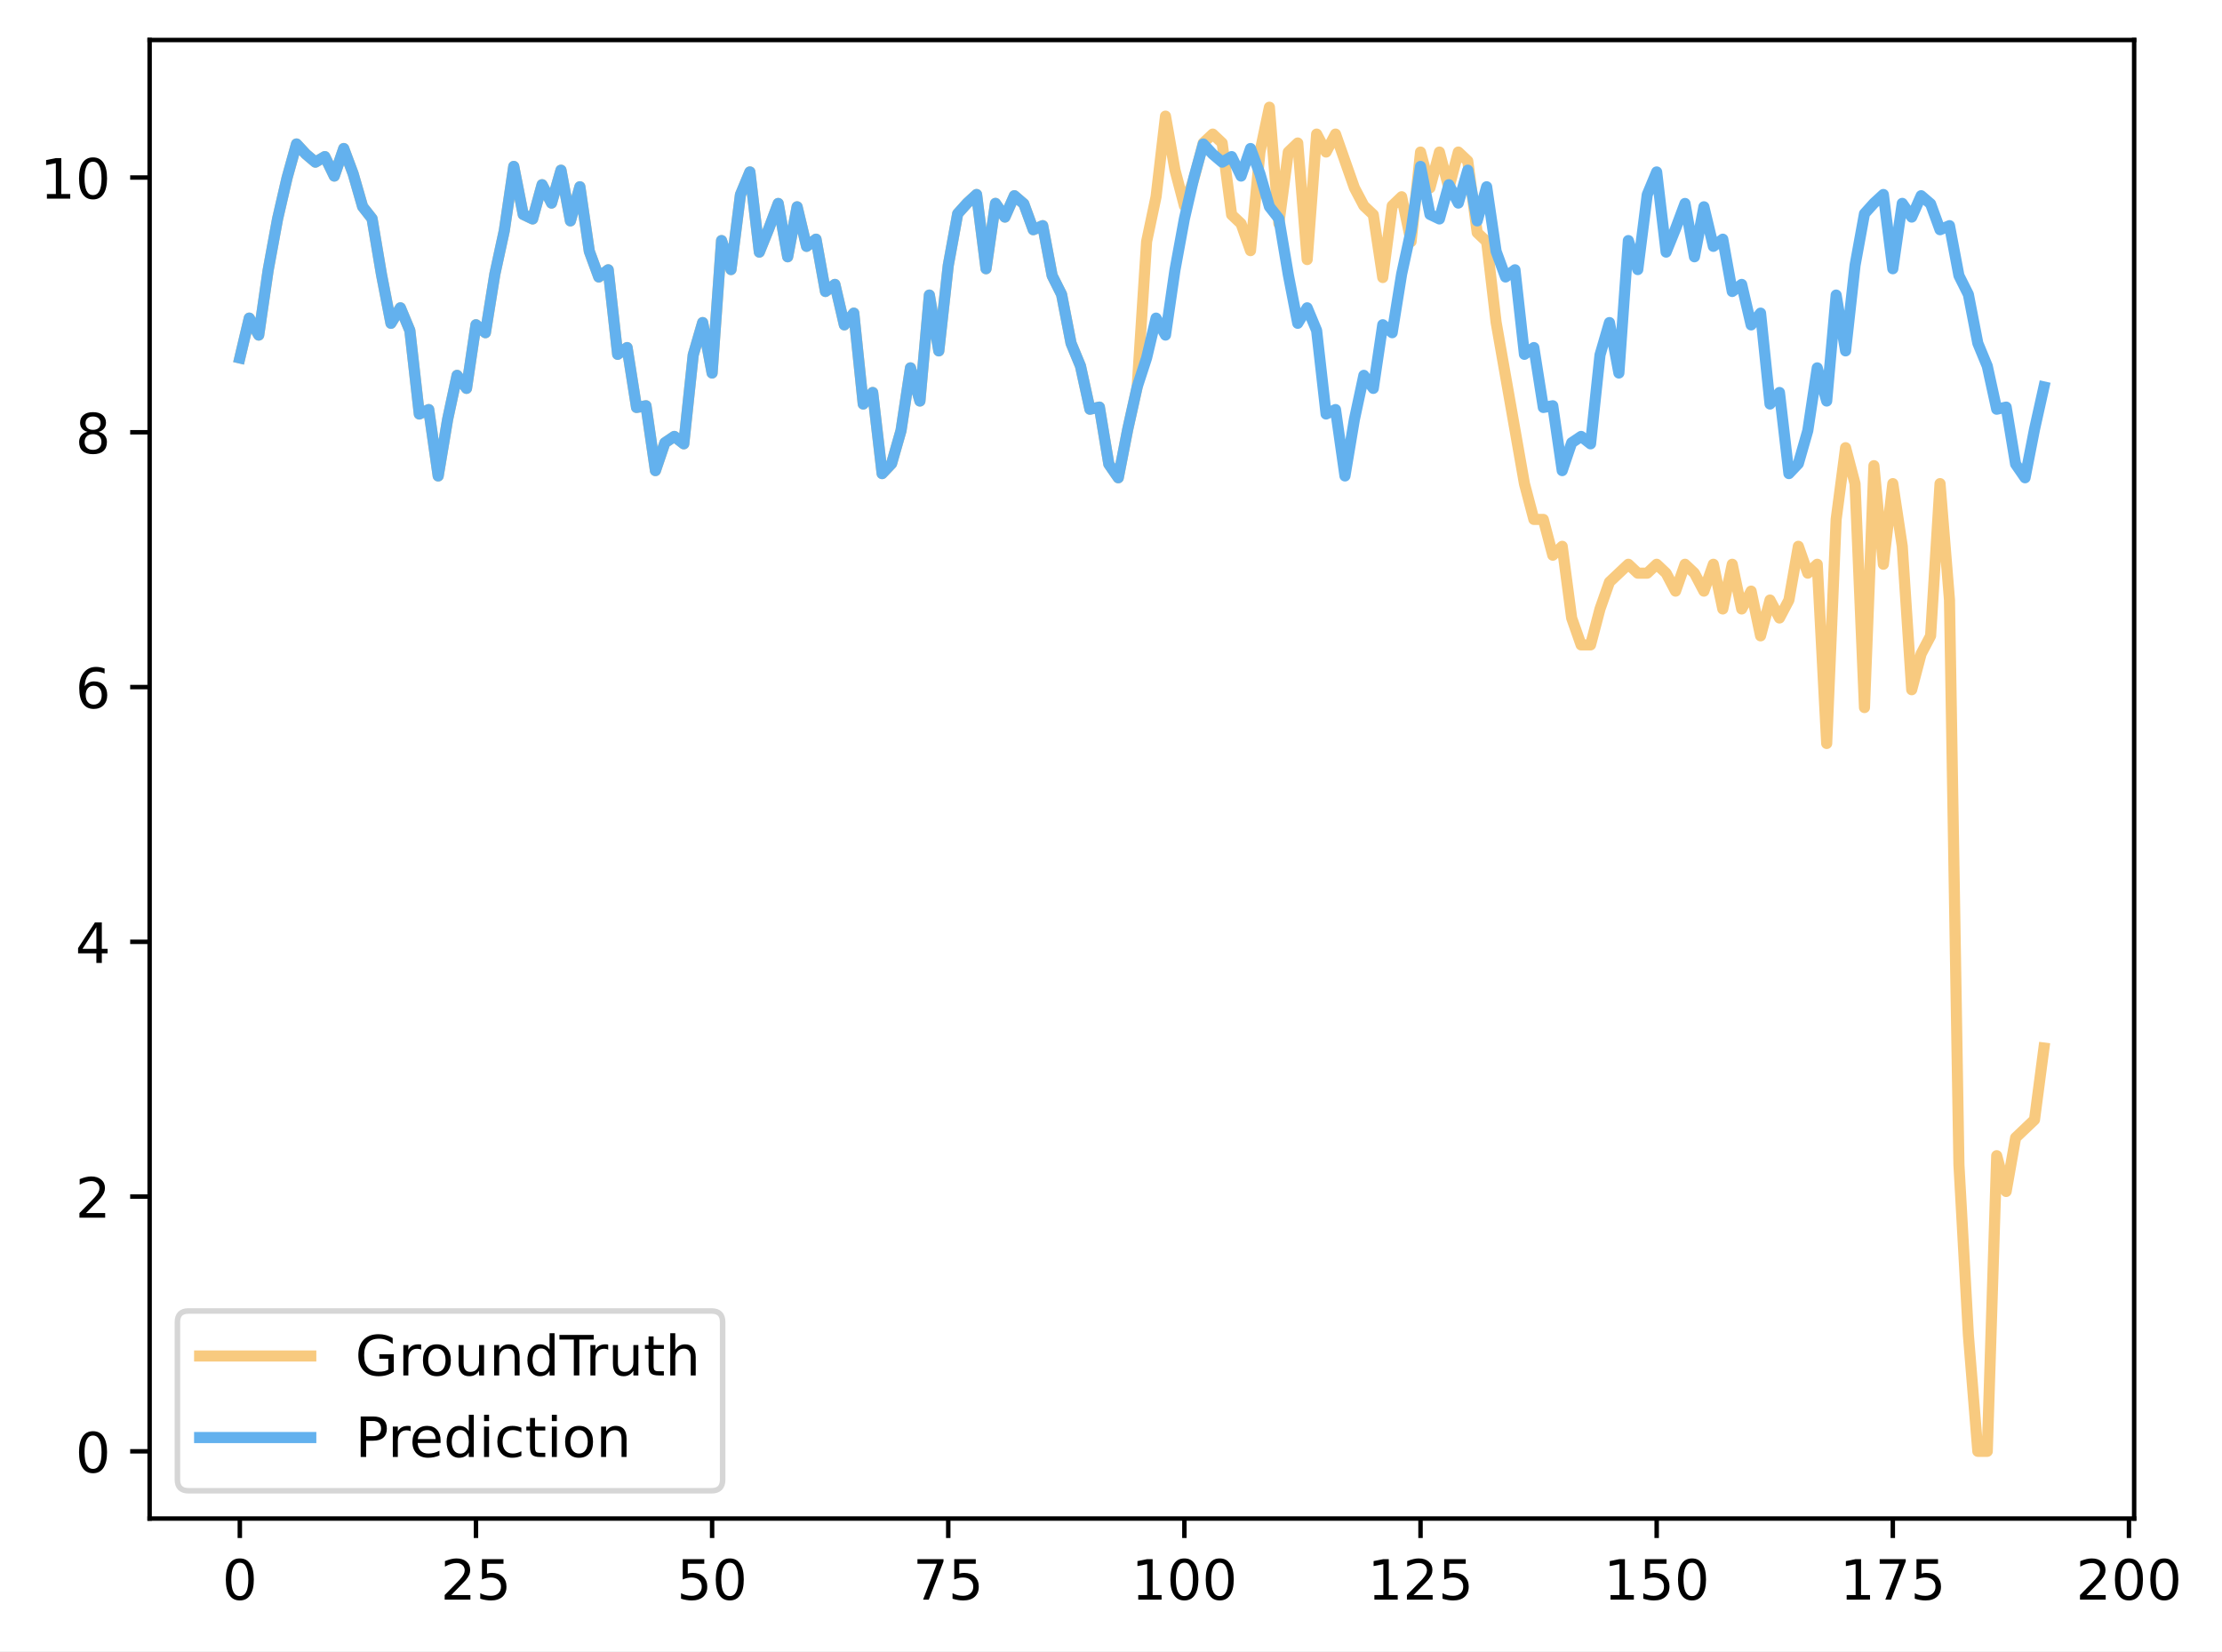
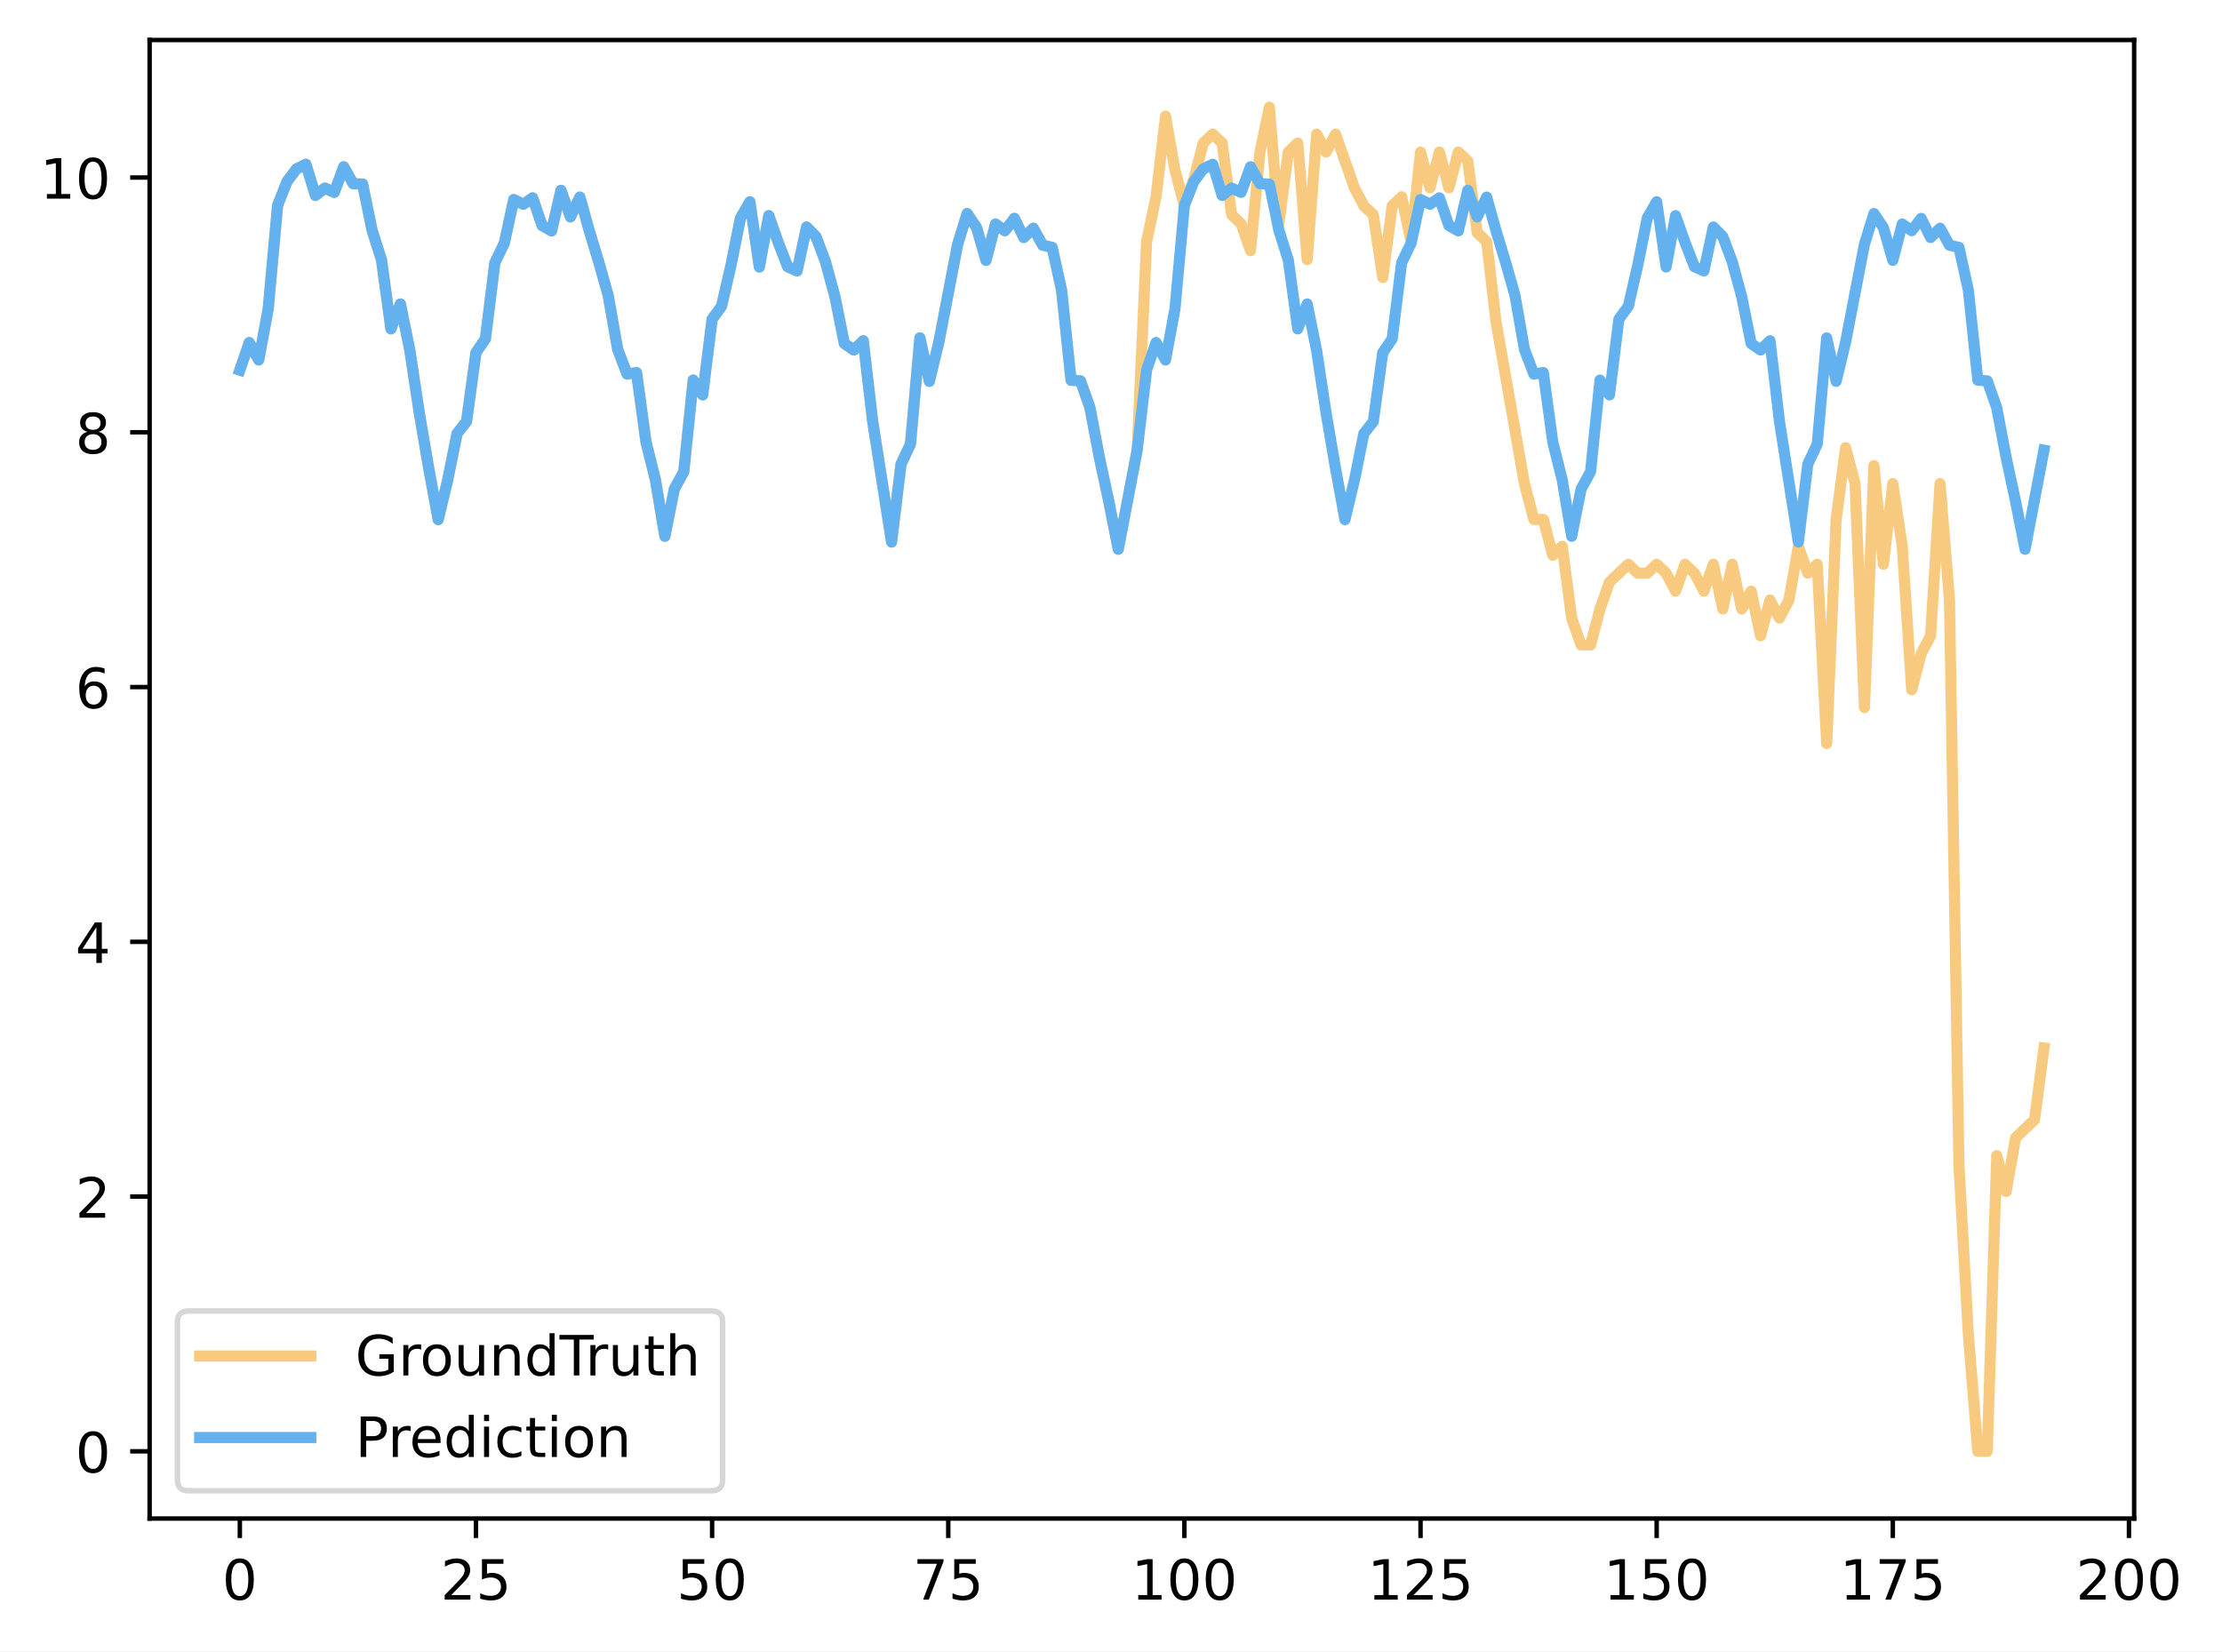
<svg xmlns="http://www.w3.org/2000/svg" xmlns:xlink="http://www.w3.org/1999/xlink" width="399.854pt" height="297.19pt" viewBox="0 0 399.854 297.19" version="1.1">
  <defs>
    <style type="text/css">*{stroke-linejoin: round; stroke-linecap: butt}</style>
  </defs>
  <g id="figure_1">
    <g id="patch_1">
      <path d="M 0 297.19  L 399.854 297.19  L 399.854 0  L 0 0  z " style="fill: #ffffff" />
    </g>
    <g id="axes_1">
      <g id="patch_2">
        <path d="M 26.925 273.312  L 384.045 273.312  L 384.045 7.2  L 26.925 7.2  z " style="fill: #ffffff" />
      </g>
      <g id="matplotlib.axis_1">
        <g id="xtick_1">
          <g id="line2d_1">
            <defs>
-               <path id="mf022b1aa9c" d="M 0 0  L 0 3.5  " style="stroke: #000000; stroke-width: 0.8" />
+               <path id="m9d95b73b1c" d="M 0 0  L 0 3.5  " style="stroke: #000000; stroke-width: 0.8" />
            </defs>
            <g>
-               <use xlink:href="#mf022b1aa9c" x="43.158" y="273.312" style="stroke: #000000; stroke-width: 0.8" />
+               <use xlink:href="#m9d95b73b1c" x="43.158" y="273.312" style="stroke: #000000; stroke-width: 0.8" />
            </g>
          </g>
          <g id="text_1">
            <g transform="translate(39.97648 287.9104) scale(0.1 -0.1)">
              <defs>
                <path id="DejaVuSans-30" d="M 2034 4250  Q 1547 4250 1301 3770  Q 1056 3291 1056 2328  Q 1056 1369 1301 889  Q 1547 409 2034 409  Q 2525 409 2770 889  Q 3016 1369 3016 2328  Q 3016 3291 2770 3770  Q 2525 4250 2034 4250  z M 2034 4750  Q 2819 4750 3233 4129  Q 3647 3509 3647 2328  Q 3647 1150 3233 529  Q 2819 -91 2034 -91  Q 1250 -91 836 529  Q 422 1150 422 2328  Q 422 3509 836 4129  Q 1250 4750 2034 4750  z " transform="scale(0.015625)" />
              </defs>
              <use xlink:href="#DejaVuSans-30" />
            </g>
          </g>
        </g>
        <g id="xtick_2">
          <g id="line2d_2">
            <g>
-               <use xlink:href="#mf022b1aa9c" x="85.652" y="273.312" style="stroke: #000000; stroke-width: 0.8" />
+               <use xlink:href="#m9d95b73b1c" x="85.652" y="273.312" style="stroke: #000000; stroke-width: 0.8" />
            </g>
          </g>
          <g id="text_2">
            <g transform="translate(79.28928 287.9104) scale(0.1 -0.1)">
              <defs>
                <path id="DejaVuSans-32" d="M 1228 531  L 3431 531  L 3431 0  L 469 0  L 469 531  Q 828 903 1448 1529  Q 2069 2156 2228 2338  Q 2531 2678 2651 2914  Q 2772 3150 2772 3378  Q 2772 3750 2511 3984  Q 2250 4219 1831 4219  Q 1534 4219 1204 4116  Q 875 4013 500 3803  L 500 4441  Q 881 4594 1212 4672  Q 1544 4750 1819 4750  Q 2544 4750 2975 4387  Q 3406 4025 3406 3419  Q 3406 3131 3298 2873  Q 3191 2616 2906 2266  Q 2828 2175 2409 1742  Q 1991 1309 1228 531  z " transform="scale(0.015625)" />
                <path id="DejaVuSans-35" d="M 691 4666  L 3169 4666  L 3169 4134  L 1269 4134  L 1269 2991  Q 1406 3038 1543 3061  Q 1681 3084 1819 3084  Q 2600 3084 3056 2656  Q 3513 2228 3513 1497  Q 3513 744 3044 326  Q 2575 -91 1722 -91  Q 1428 -91 1123 -41  Q 819 9 494 109  L 494 744  Q 775 591 1075 516  Q 1375 441 1709 441  Q 2250 441 2565 725  Q 2881 1009 2881 1497  Q 2881 1984 2565 2268  Q 2250 2553 1709 2553  Q 1456 2553 1204 2497  Q 953 2441 691 2322  L 691 4666  z " transform="scale(0.015625)" />
              </defs>
              <use xlink:href="#DejaVuSans-32" />
              <use xlink:href="#DejaVuSans-35" x="63.623" />
            </g>
          </g>
        </g>
        <g id="xtick_3">
          <g id="line2d_3">
            <g>
-               <use xlink:href="#mf022b1aa9c" x="128.146" y="273.312" style="stroke: #000000; stroke-width: 0.8" />
+               <use xlink:href="#m9d95b73b1c" x="128.146" y="273.312" style="stroke: #000000; stroke-width: 0.8" />
            </g>
          </g>
          <g id="text_3">
            <g transform="translate(121.7833 287.9104) scale(0.1 -0.1)">
              <use xlink:href="#DejaVuSans-35" />
              <use xlink:href="#DejaVuSans-30" x="63.623" />
            </g>
          </g>
        </g>
        <g id="xtick_4">
          <g id="line2d_4">
            <g>
-               <use xlink:href="#mf022b1aa9c" x="170.64" y="273.312" style="stroke: #000000; stroke-width: 0.8" />
+               <use xlink:href="#m9d95b73b1c" x="170.64" y="273.312" style="stroke: #000000; stroke-width: 0.8" />
            </g>
          </g>
          <g id="text_4">
            <g transform="translate(164.2774 287.9104) scale(0.1 -0.1)">
              <defs>
                <path id="DejaVuSans-37" d="M 525 4666  L 3525 4666  L 3525 4397  L 1831 0  L 1172 0  L 2766 4134  L 525 4134  L 525 4666  z " transform="scale(0.015625)" />
              </defs>
              <use xlink:href="#DejaVuSans-37" />
              <use xlink:href="#DejaVuSans-35" x="63.623" />
            </g>
          </g>
        </g>
        <g id="xtick_5">
          <g id="line2d_5">
            <g>
-               <use xlink:href="#mf022b1aa9c" x="213.134" y="273.312" style="stroke: #000000; stroke-width: 0.8" />
+               <use xlink:href="#m9d95b73b1c" x="213.134" y="273.312" style="stroke: #000000; stroke-width: 0.8" />
            </g>
          </g>
          <g id="text_5">
            <g transform="translate(203.5902 287.9104) scale(0.1 -0.1)">
              <defs>
                <path id="DejaVuSans-31" d="M 794 531  L 1825 531  L 1825 4091  L 703 3866  L 703 4441  L 1819 4666  L 2450 4666  L 2450 531  L 3481 531  L 3481 0  L 794 0  L 794 531  z " transform="scale(0.015625)" />
              </defs>
              <use xlink:href="#DejaVuSans-31" />
              <use xlink:href="#DejaVuSans-30" x="63.623" />
              <use xlink:href="#DejaVuSans-30" x="127.246" />
            </g>
          </g>
        </g>
        <g id="xtick_6">
          <g id="line2d_6">
            <g>
-               <use xlink:href="#mf022b1aa9c" x="255.628" y="273.312" style="stroke: #000000; stroke-width: 0.8" />
+               <use xlink:href="#m9d95b73b1c" x="255.628" y="273.312" style="stroke: #000000; stroke-width: 0.8" />
            </g>
          </g>
          <g id="text_6">
            <g transform="translate(246.0842 287.9104) scale(0.1 -0.1)">
              <use xlink:href="#DejaVuSans-31" />
              <use xlink:href="#DejaVuSans-32" x="63.623" />
              <use xlink:href="#DejaVuSans-35" x="127.246" />
            </g>
          </g>
        </g>
        <g id="xtick_7">
          <g id="line2d_7">
            <g>
-               <use xlink:href="#mf022b1aa9c" x="298.122" y="273.312" style="stroke: #000000; stroke-width: 0.8" />
+               <use xlink:href="#m9d95b73b1c" x="298.122" y="273.312" style="stroke: #000000; stroke-width: 0.8" />
            </g>
          </g>
          <g id="text_7">
            <g transform="translate(288.5783 287.9104) scale(0.1 -0.1)">
              <use xlink:href="#DejaVuSans-31" />
              <use xlink:href="#DejaVuSans-35" x="63.623" />
              <use xlink:href="#DejaVuSans-30" x="127.246" />
            </g>
          </g>
        </g>
        <g id="xtick_8">
          <g id="line2d_8">
            <g>
-               <use xlink:href="#mf022b1aa9c" x="340.616" y="273.312" style="stroke: #000000; stroke-width: 0.8" />
+               <use xlink:href="#m9d95b73b1c" x="340.616" y="273.312" style="stroke: #000000; stroke-width: 0.8" />
            </g>
          </g>
          <g id="text_8">
            <g transform="translate(331.0723 287.9104) scale(0.1 -0.1)">
              <use xlink:href="#DejaVuSans-31" />
              <use xlink:href="#DejaVuSans-37" x="63.623" />
              <use xlink:href="#DejaVuSans-35" x="127.246" />
            </g>
          </g>
        </g>
        <g id="xtick_9">
          <g id="line2d_9">
            <g>
-               <use xlink:href="#mf022b1aa9c" x="383.11" y="273.312" style="stroke: #000000; stroke-width: 0.8" />
+               <use xlink:href="#m9d95b73b1c" x="383.11" y="273.312" style="stroke: #000000; stroke-width: 0.8" />
            </g>
          </g>
          <g id="text_9">
            <g transform="translate(373.5664 287.9104) scale(0.1 -0.1)">
              <use xlink:href="#DejaVuSans-32" />
              <use xlink:href="#DejaVuSans-30" x="63.623" />
              <use xlink:href="#DejaVuSans-30" x="127.246" />
            </g>
          </g>
        </g>
      </g>
      <g id="matplotlib.axis_2">
        <g id="ytick_1">
          <g id="line2d_10">
            <defs>
-               <path id="m054156547f" d="M 0 0  L -3.5 0  " style="stroke: #000000; stroke-width: 0.8" />
+               <path id="m4a1748cb23" d="M 0 0  L -3.5 0  " style="stroke: #000000; stroke-width: 0.8" />
            </defs>
            <g>
-               <use xlink:href="#m054156547f" x="26.925" y="261.216" style="stroke: #000000; stroke-width: 0.8" />
+               <use xlink:href="#m4a1748cb23" x="26.925" y="261.216" style="stroke: #000000; stroke-width: 0.8" />
            </g>
          </g>
          <g id="text_10">
            <g transform="translate(13.5625 265.0152) scale(0.1 -0.1)">
              <use xlink:href="#DejaVuSans-30" />
            </g>
          </g>
        </g>
        <g id="ytick_2">
          <g id="line2d_11">
            <g>
-               <use xlink:href="#m054156547f" x="26.925" y="215.363" style="stroke: #000000; stroke-width: 0.8" />
+               <use xlink:href="#m4a1748cb23" x="26.925" y="215.363" style="stroke: #000000; stroke-width: 0.8" />
            </g>
          </g>
          <g id="text_11">
            <g transform="translate(13.5625 219.1623) scale(0.1 -0.1)">
              <use xlink:href="#DejaVuSans-32" />
            </g>
          </g>
        </g>
        <g id="ytick_3">
          <g id="line2d_12">
            <g>
-               <use xlink:href="#m054156547f" x="26.925" y="169.51" style="stroke: #000000; stroke-width: 0.8" />
+               <use xlink:href="#m4a1748cb23" x="26.925" y="169.51" style="stroke: #000000; stroke-width: 0.8" />
            </g>
          </g>
          <g id="text_12">
            <g transform="translate(13.5625 173.3094) scale(0.1 -0.1)">
              <defs>
                <path id="DejaVuSans-34" d="M 2419 4116  L 825 1625  L 2419 1625  L 2419 4116  z M 2253 4666  L 3047 4666  L 3047 1625  L 3713 1625  L 3713 1100  L 3047 1100  L 3047 0  L 2419 0  L 2419 1100  L 313 1100  L 313 1709  L 2253 4666  z " transform="scale(0.015625)" />
              </defs>
              <use xlink:href="#DejaVuSans-34" />
            </g>
          </g>
        </g>
        <g id="ytick_4">
          <g id="line2d_13">
            <g>
-               <use xlink:href="#m054156547f" x="26.925" y="123.657" style="stroke: #000000; stroke-width: 0.8" />
+               <use xlink:href="#m4a1748cb23" x="26.925" y="123.657" style="stroke: #000000; stroke-width: 0.8" />
            </g>
          </g>
          <g id="text_13">
            <g transform="translate(13.5625 127.4565) scale(0.1 -0.1)">
              <defs>
                <path id="DejaVuSans-36" d="M 2113 2584  Q 1688 2584 1439 2293  Q 1191 2003 1191 1497  Q 1191 994 1439 701  Q 1688 409 2113 409  Q 2538 409 2786 701  Q 3034 994 3034 1497  Q 3034 2003 2786 2293  Q 2538 2584 2113 2584  z M 3366 4563  L 3366 3988  Q 3128 4100 2886 4159  Q 2644 4219 2406 4219  Q 1781 4219 1451 3797  Q 1122 3375 1075 2522  Q 1259 2794 1537 2939  Q 1816 3084 2150 3084  Q 2853 3084 3261 2657  Q 3669 2231 3669 1497  Q 3669 778 3244 343  Q 2819 -91 2113 -91  Q 1303 -91 875 529  Q 447 1150 447 2328  Q 447 3434 972 4092  Q 1497 4750 2381 4750  Q 2619 4750 2861 4703  Q 3103 4656 3366 4563  z " transform="scale(0.015625)" />
              </defs>
              <use xlink:href="#DejaVuSans-36" />
            </g>
          </g>
        </g>
        <g id="ytick_5">
          <g id="line2d_14">
            <g>
-               <use xlink:href="#m054156547f" x="26.925" y="77.804" style="stroke: #000000; stroke-width: 0.8" />
+               <use xlink:href="#m4a1748cb23" x="26.925" y="77.804" style="stroke: #000000; stroke-width: 0.8" />
            </g>
          </g>
          <g id="text_14">
            <g transform="translate(13.5625 81.60354) scale(0.1 -0.1)">
              <defs>
                <path id="DejaVuSans-38" d="M 2034 2216  Q 1584 2216 1326 1975  Q 1069 1734 1069 1313  Q 1069 891 1326 650  Q 1584 409 2034 409  Q 2484 409 2743 651  Q 3003 894 3003 1313  Q 3003 1734 2745 1975  Q 2488 2216 2034 2216  z M 1403 2484  Q 997 2584 770 2862  Q 544 3141 544 3541  Q 544 4100 942 4425  Q 1341 4750 2034 4750  Q 2731 4750 3128 4425  Q 3525 4100 3525 3541  Q 3525 3141 3298 2862  Q 3072 2584 2669 2484  Q 3125 2378 3379 2068  Q 3634 1759 3634 1313  Q 3634 634 3220 271  Q 2806 -91 2034 -91  Q 1263 -91 848 271  Q 434 634 434 1313  Q 434 1759 690 2068  Q 947 2378 1403 2484  z M 1172 3481  Q 1172 3119 1398 2916  Q 1625 2713 2034 2713  Q 2441 2713 2670 2916  Q 2900 3119 2900 3481  Q 2900 3844 2670 4047  Q 2441 4250 2034 4250  Q 1625 4250 1398 4047  Q 1172 3844 1172 3481  z " transform="scale(0.015625)" />
              </defs>
              <use xlink:href="#DejaVuSans-38" />
            </g>
          </g>
        </g>
        <g id="ytick_6">
          <g id="line2d_15">
            <g>
-               <use xlink:href="#m054156547f" x="26.925" y="31.951" style="stroke: #000000; stroke-width: 0.8" />
+               <use xlink:href="#m4a1748cb23" x="26.925" y="31.951" style="stroke: #000000; stroke-width: 0.8" />
            </g>
          </g>
          <g id="text_15">
            <g transform="translate(7.2 35.75063) scale(0.1 -0.1)">
              <use xlink:href="#DejaVuSans-31" />
              <use xlink:href="#DejaVuSans-30" x="63.623" />
            </g>
          </g>
        </g>
      </g>
      <g id="line2d_16">
-         <path d="M 43.158 64.422  L 44.857 57.255  L 46.557 60.309  L 48.257 48.61  L 49.957 39.374  L 51.657 32.015  L 53.356 25.913  L 55.056 27.744  L 56.756 29.185  L 58.456 28.185  L 60.155 31.691  L 61.855 26.731  L 63.555 31.289  L 65.255 37.192  L 66.954 39.357  L 68.654 49.432  L 70.354 58.19  L 72.054 55.4  L 73.753 59.488  L 75.453 74.514  L 77.153 73.714  L 78.853 85.663  L 80.552 75.476  L 82.252 67.556  L 83.952 69.903  L 85.652 58.445  L 87.352 59.884  L 89.051 49.324  L 90.751 41.506  L 92.451 29.95  L 94.151 38.592  L 95.85 39.408  L 97.55 33.242  L 99.25 36.554  L 100.95 30.633  L 102.649 39.757  L 104.349 33.614  L 106.049 45.226  L 107.749 49.852  L 109.448 48.556  L 111.148 63.774  L 112.848 62.556  L 114.548 73.339  L 116.247 73.029  L 117.947 84.704  L 119.647 79.691  L 121.347 78.547  L 123.047 79.882  L 124.746 63.893  L 126.446 58.056  L 128.146 67.137  L 129.846 43.299  L 131.545 48.518  L 133.245 35.05  L 134.945 30.947  L 136.645 45.378  L 138.344 41.169  L 140.044 36.618  L 141.744 46.216  L 143.444 37.22  L 145.143 44.34  L 146.843 43.048  L 148.543 52.462  L 150.243 51.189  L 151.942 58.477  L 153.642 56.357  L 155.342 72.717  L 157.042 70.64  L 158.742 85.241  L 160.441 83.443  L 162.141 77.498  L 163.841 66.209  L 165.541 72.179  L 167.24 53.107  L 168.94 63.154  L 170.64 47.773  L 172.34 38.465  L 174.039 36.573  L 175.739 35.006  L 177.439 48.367  L 179.139 36.604  L 180.838 39.072  L 182.538 35.226  L 184.238 36.689  L 185.938 41.346  L 187.637 40.614  L 189.337 49.602  L 191.037 52.999  L 192.737 61.771  L 194.437 65.891  L 196.136 73.654  L 197.836 73.27  L 199.536 83.529  L 201.236 85.991  L 202.935 77.28  L 204.635 69.646  L 206.335 43.483  L 208.035 35.413  L 209.734 20.901  L 211.434 30.576  L 213.134 37.041  L 214.834 32.204  L 216.533 25.738  L 218.233 24.133  L 219.933 25.738  L 221.633 38.646  L 223.333 40.251  L 225.032 45.111  L 226.732 27.366  L 228.432 19.296  L 230.132 40.251  L 231.831 27.366  L 233.531 25.738  L 235.231 46.716  L 236.931 24.133  L 238.63 27.366  L 240.33 24.133  L 243.73 33.808  L 245.429 37.041  L 247.129 38.646  L 248.829 49.949  L 250.529 37.041  L 252.228 35.413  L 253.928 43.483  L 255.628 27.366  L 257.328 33.808  L 259.028 27.366  L 260.727 33.808  L 262.427 27.366  L 264.127 28.971  L 265.827 41.879  L 267.526 43.483  L 269.226 57.996  L 274.325 87.044  L 276.025 93.486  L 277.725 93.486  L 279.425 99.928  L 281.124 98.324  L 282.824 111.231  L 284.524 116.069  L 286.224 116.069  L 287.923 109.603  L 289.623 104.766  L 293.023 101.556  L 294.723 103.161  L 296.422 103.161  L 298.122 101.556  L 299.822 103.161  L 301.522 106.394  L 303.221 101.556  L 304.921 103.161  L 306.621 106.394  L 308.321 101.556  L 310.02 109.603  L 311.72 101.556  L 313.42 109.603  L 315.12 106.394  L 316.819 114.441  L 318.519 107.998  L 320.219 111.231  L 321.919 107.998  L 323.618 98.324  L 325.318 103.161  L 327.018 101.556  L 328.718 133.814  L 330.418 93.486  L 332.117 80.578  L 333.817 87.044  L 335.517 127.348  L 337.217 83.811  L 338.916 101.556  L 340.616 87.044  L 342.316 98.324  L 344.016 124.139  L 345.715 117.673  L 347.415 114.441  L 349.115 87.044  L 350.815 107.998  L 352.514 209.609  L 354.214 240.238  L 355.914 261.216  L 357.614 261.216  L 359.313 208.004  L 361.013 214.446  L 362.713 204.771  L 366.113 201.538  L 367.812 188.631  L 367.812 188.631  " clip-path="url(#pd2d4a1a373)" style="fill: none; stroke: #f8ca7f; stroke-width: 2; stroke-linecap: square" />
+         <path d="M 43.158 66.602  L 44.857 61.648  L 46.557 64.793  L 48.257 55.635  L 49.957 36.936  L 51.657 32.662  L 53.356 30.402  L 55.056 29.562  L 56.756 35.17  L 58.456 33.853  L 60.155 34.626  L 61.855 30.019  L 63.555 33.063  L 65.255 33.132  L 66.954 41.43  L 68.654 46.799  L 70.354 59.194  L 72.054 54.706  L 73.753 63.09  L 75.453 74.311  L 77.153 84.291  L 78.853 93.525  L 80.552 86.44  L 82.252 78.022  L 83.952 75.868  L 85.652 63.453  L 87.352 60.992  L 89.051 47.286  L 90.751 43.772  L 92.451 35.92  L 94.151 36.766  L 95.85 35.609  L 97.55 40.588  L 99.25 41.563  L 100.95 34.257  L 102.649 39.043  L 104.349 35.47  L 106.049 41.564  L 107.749 47.174  L 109.448 53.177  L 111.148 62.87  L 112.848 67.33  L 114.548 67.059  L 116.247 79.548  L 117.947 86.372  L 119.647 96.517  L 121.347 88.005  L 123.047 84.9  L 124.746 68.408  L 126.446 71.075  L 128.146 57.447  L 129.846 55.11  L 131.545 47.72  L 133.245 39.261  L 134.945 36.314  L 136.645 48.053  L 138.344 38.809  L 140.044 43.63  L 141.744 48.01  L 143.444 48.76  L 145.143 40.855  L 146.843 42.584  L 148.543 47.111  L 150.243 53.363  L 151.942 61.826  L 153.642 62.999  L 155.342 61.326  L 157.042 75.861  L 160.441 97.555  L 162.141 83.533  L 163.841 79.923  L 165.541 60.816  L 167.24 68.634  L 168.94 61.603  L 172.34 43.94  L 174.039 38.44  L 175.739 40.965  L 177.439 46.861  L 179.139 40.317  L 180.838 41.529  L 182.538 39.299  L 184.238 42.75  L 185.938 41.07  L 187.637 44.132  L 189.337 44.521  L 191.037 52.239  L 192.737 68.429  L 194.437 68.553  L 196.136 73.366  L 197.836 82.346  L 199.536 90.27  L 201.236 98.862  L 204.635 81.018  L 206.335 43.483  L 208.035 35.413  L 209.734 20.901  L 211.434 30.576  L 213.134 37.041  L 214.834 32.204  L 216.533 25.738  L 218.233 24.133  L 219.933 25.738  L 221.633 38.646  L 223.333 40.251  L 225.032 45.111  L 226.732 27.366  L 228.432 19.296  L 230.132 40.251  L 231.831 27.366  L 233.531 25.738  L 235.231 46.716  L 236.931 24.133  L 238.63 27.366  L 240.33 24.133  L 243.73 33.808  L 245.429 37.041  L 247.129 38.646  L 248.829 49.949  L 250.529 37.041  L 252.228 35.413  L 253.928 43.483  L 255.628 27.366  L 257.328 33.808  L 259.028 27.366  L 260.727 33.808  L 262.427 27.366  L 264.127 28.971  L 265.827 41.879  L 267.526 43.483  L 269.226 57.996  L 274.325 87.044  L 276.025 93.486  L 277.725 93.486  L 279.425 99.928  L 281.124 98.324  L 282.824 111.231  L 284.524 116.069  L 286.224 116.069  L 287.923 109.603  L 289.623 104.766  L 293.023 101.556  L 294.723 103.161  L 296.422 103.161  L 298.122 101.556  L 299.822 103.161  L 301.522 106.394  L 303.221 101.556  L 304.921 103.161  L 306.621 106.394  L 308.321 101.556  L 310.02 109.603  L 311.72 101.556  L 313.42 109.603  L 315.12 106.394  L 316.819 114.441  L 318.519 107.998  L 320.219 111.231  L 321.919 107.998  L 323.618 98.324  L 325.318 103.161  L 327.018 101.556  L 328.718 133.814  L 330.418 93.486  L 332.117 80.578  L 333.817 87.044  L 335.517 127.348  L 337.217 83.811  L 338.916 101.556  L 340.616 87.044  L 342.316 98.324  L 344.016 124.139  L 345.715 117.673  L 347.415 114.441  L 349.115 87.044  L 350.815 107.998  L 352.514 209.609  L 354.214 240.238  L 355.914 261.216  L 357.614 261.216  L 359.313 208.004  L 361.013 214.446  L 362.713 204.771  L 366.113 201.538  L 367.812 188.631  L 367.812 188.631  " clip-path="url(#p8288346978)" style="fill: none; stroke: #f8ca7f; stroke-width: 2; stroke-linecap: square" />
      </g>
      <g id="line2d_17">
-         <path d="M 43.158 64.422  L 44.857 57.255  L 46.557 60.309  L 48.257 48.61  L 49.957 39.374  L 51.657 32.015  L 53.356 25.913  L 55.056 27.744  L 56.756 29.185  L 58.456 28.185  L 60.155 31.691  L 61.855 26.731  L 63.555 31.289  L 65.255 37.192  L 66.954 39.357  L 68.654 49.432  L 70.354 58.19  L 72.054 55.4  L 73.753 59.488  L 75.453 74.514  L 77.153 73.714  L 78.853 85.663  L 80.552 75.476  L 82.252 67.556  L 83.952 69.903  L 85.652 58.445  L 87.352 59.884  L 89.051 49.324  L 90.751 41.506  L 92.451 29.95  L 94.151 38.592  L 95.85 39.408  L 97.55 33.242  L 99.25 36.554  L 100.95 30.633  L 102.649 39.757  L 104.349 33.614  L 106.049 45.226  L 107.749 49.852  L 109.448 48.556  L 111.148 63.774  L 112.848 62.556  L 114.548 73.339  L 116.247 73.029  L 117.947 84.704  L 119.647 79.691  L 121.347 78.547  L 123.047 79.882  L 124.746 63.893  L 126.446 58.056  L 128.146 67.137  L 129.846 43.299  L 131.545 48.518  L 133.245 35.05  L 134.945 30.947  L 136.645 45.378  L 138.344 41.169  L 140.044 36.618  L 141.744 46.216  L 143.444 37.22  L 145.143 44.34  L 146.843 43.048  L 148.543 52.462  L 150.243 51.189  L 151.942 58.477  L 153.642 56.357  L 155.342 72.717  L 157.042 70.64  L 158.742 85.241  L 160.441 83.443  L 162.141 77.498  L 163.841 66.209  L 165.541 72.179  L 167.24 53.107  L 168.94 63.154  L 170.64 47.773  L 172.34 38.465  L 174.039 36.573  L 175.739 35.006  L 177.439 48.367  L 179.139 36.604  L 180.838 39.072  L 182.538 35.226  L 184.238 36.689  L 185.938 41.346  L 187.637 40.614  L 189.337 49.602  L 191.037 52.999  L 192.737 61.771  L 194.437 65.891  L 196.136 73.654  L 197.836 73.27  L 199.536 83.529  L 201.236 85.991  L 202.935 77.28  L 204.635 69.646  L 206.335 64.422  L 208.035 57.255  L 209.734 60.309  L 211.434 48.61  L 213.134 39.374  L 214.834 32.015  L 216.533 25.913  L 218.233 27.744  L 219.933 29.185  L 221.633 28.185  L 223.333 31.691  L 225.032 26.731  L 226.732 31.289  L 228.432 37.192  L 230.132 39.357  L 231.831 49.432  L 233.531 58.19  L 235.231 55.4  L 236.931 59.488  L 238.63 74.514  L 240.33 73.714  L 242.03 85.663  L 243.73 75.476  L 245.429 67.556  L 247.129 69.903  L 248.829 58.445  L 250.529 59.884  L 252.228 49.324  L 253.928 41.506  L 255.628 29.95  L 257.328 38.592  L 259.028 39.408  L 260.727 33.242  L 262.427 36.554  L 264.127 30.633  L 265.827 39.757  L 267.526 33.614  L 269.226 45.226  L 270.926 49.852  L 272.626 48.556  L 274.325 63.774  L 276.025 62.556  L 277.725 73.339  L 279.425 73.029  L 281.124 84.704  L 282.824 79.691  L 284.524 78.547  L 286.224 79.882  L 287.923 63.893  L 289.623 58.056  L 291.323 67.137  L 293.023 43.299  L 294.723 48.518  L 296.422 35.05  L 298.122 30.947  L 299.822 45.378  L 301.522 41.169  L 303.221 36.618  L 304.921 46.216  L 306.621 37.22  L 308.321 44.34  L 310.02 43.048  L 311.72 52.462  L 313.42 51.189  L 315.12 58.477  L 316.819 56.357  L 318.519 72.717  L 320.219 70.64  L 321.919 85.241  L 323.618 83.443  L 325.318 77.498  L 327.018 66.209  L 328.718 72.179  L 330.418 53.107  L 332.117 63.154  L 333.817 47.773  L 335.517 38.465  L 337.217 36.573  L 338.916 35.006  L 340.616 48.367  L 342.316 36.604  L 344.016 39.072  L 345.715 35.226  L 347.415 36.689  L 349.115 41.346  L 350.815 40.614  L 352.514 49.602  L 354.214 52.999  L 355.914 61.771  L 357.614 65.891  L 359.313 73.654  L 361.013 73.27  L 362.713 83.529  L 364.413 85.991  L 366.113 77.28  L 367.812 69.646  L 367.812 69.646  " clip-path="url(#pd2d4a1a373)" style="fill: none; stroke: #63b1ee; stroke-width: 2; stroke-linecap: square" />
+         <path d="M 43.158 66.602  L 44.857 61.648  L 46.557 64.793  L 48.257 55.635  L 49.957 36.936  L 51.657 32.662  L 53.356 30.402  L 55.056 29.562  L 56.756 35.17  L 58.456 33.853  L 60.155 34.626  L 61.855 30.019  L 63.555 33.063  L 65.255 33.132  L 66.954 41.43  L 68.654 46.799  L 70.354 59.194  L 72.054 54.706  L 73.753 63.09  L 75.453 74.311  L 77.153 84.291  L 78.853 93.525  L 80.552 86.44  L 82.252 78.022  L 83.952 75.868  L 85.652 63.453  L 87.352 60.992  L 89.051 47.286  L 90.751 43.772  L 92.451 35.92  L 94.151 36.766  L 95.85 35.609  L 97.55 40.588  L 99.25 41.563  L 100.95 34.257  L 102.649 39.043  L 104.349 35.47  L 106.049 41.564  L 107.749 47.174  L 109.448 53.177  L 111.148 62.87  L 112.848 67.33  L 114.548 67.059  L 116.247 79.548  L 117.947 86.372  L 119.647 96.517  L 121.347 88.005  L 123.047 84.9  L 124.746 68.408  L 126.446 71.075  L 128.146 57.447  L 129.846 55.11  L 131.545 47.72  L 133.245 39.261  L 134.945 36.314  L 136.645 48.053  L 138.344 38.809  L 140.044 43.63  L 141.744 48.01  L 143.444 48.76  L 145.143 40.855  L 146.843 42.584  L 148.543 47.111  L 150.243 53.363  L 151.942 61.826  L 153.642 62.999  L 155.342 61.326  L 157.042 75.861  L 160.441 97.555  L 162.141 83.533  L 163.841 79.923  L 165.541 60.816  L 167.24 68.634  L 168.94 61.603  L 172.34 43.94  L 174.039 38.44  L 175.739 40.965  L 177.439 46.861  L 179.139 40.317  L 180.838 41.529  L 182.538 39.299  L 184.238 42.75  L 185.938 41.07  L 187.637 44.132  L 189.337 44.521  L 191.037 52.239  L 192.737 68.429  L 194.437 68.553  L 196.136 73.366  L 197.836 82.346  L 199.536 90.27  L 201.236 98.862  L 204.635 81.018  L 206.335 66.602  L 208.035 61.648  L 209.734 64.793  L 211.434 55.635  L 213.134 36.936  L 214.834 32.662  L 216.533 30.402  L 218.233 29.562  L 219.933 35.17  L 221.633 33.853  L 223.333 34.626  L 225.032 30.019  L 226.732 33.063  L 228.432 33.132  L 230.132 41.43  L 231.831 46.799  L 233.531 59.194  L 235.231 54.706  L 236.931 63.09  L 238.63 74.311  L 240.33 84.291  L 242.03 93.525  L 243.73 86.44  L 245.429 78.022  L 247.129 75.868  L 248.829 63.453  L 250.529 60.992  L 252.228 47.286  L 253.928 43.772  L 255.628 35.92  L 257.328 36.766  L 259.028 35.609  L 260.727 40.588  L 262.427 41.563  L 264.127 34.257  L 265.827 39.043  L 267.526 35.47  L 269.226 41.564  L 270.926 47.174  L 272.626 53.177  L 274.325 62.87  L 276.025 67.33  L 277.725 67.059  L 279.425 79.548  L 281.124 86.372  L 282.824 96.517  L 284.524 88.005  L 286.224 84.9  L 287.923 68.408  L 289.623 71.075  L 291.323 57.447  L 293.023 55.11  L 294.723 47.72  L 296.422 39.261  L 298.122 36.314  L 299.822 48.053  L 301.522 38.809  L 303.221 43.63  L 304.921 48.01  L 306.621 48.76  L 308.321 40.855  L 310.02 42.584  L 311.72 47.111  L 313.42 53.363  L 315.12 61.826  L 316.819 62.999  L 318.519 61.326  L 320.219 75.861  L 323.618 97.555  L 325.318 83.533  L 327.018 79.923  L 328.718 60.816  L 330.418 68.634  L 332.117 61.603  L 335.517 43.94  L 337.217 38.44  L 338.916 40.965  L 340.616 46.861  L 342.316 40.317  L 344.016 41.529  L 345.715 39.299  L 347.415 42.75  L 349.115 41.07  L 350.815 44.132  L 352.514 44.521  L 354.214 52.239  L 355.914 68.429  L 357.614 68.553  L 359.313 73.366  L 361.013 82.346  L 362.713 90.27  L 364.413 98.862  L 367.812 81.018  L 367.812 81.018  " clip-path="url(#p8288346978)" style="fill: none; stroke: #63b1ee; stroke-width: 2; stroke-linecap: square" />
      </g>
      <g id="patch_3">
        <path d="M 26.925 273.312  L 26.925 7.2  " style="fill: none; stroke: #000000; stroke-width: 0.8; stroke-linejoin: miter; stroke-linecap: square" />
      </g>
      <g id="patch_4">
        <path d="M 384.045 273.312  L 384.045 7.2  " style="fill: none; stroke: #000000; stroke-width: 0.8; stroke-linejoin: miter; stroke-linecap: square" />
      </g>
      <g id="patch_5">
        <path d="M 26.925 273.312  L 384.045 273.312  " style="fill: none; stroke: #000000; stroke-width: 0.8; stroke-linejoin: miter; stroke-linecap: square" />
      </g>
      <g id="patch_6">
        <path d="M 26.925 7.2  L 384.045 7.2  " style="fill: none; stroke: #000000; stroke-width: 0.8; stroke-linejoin: miter; stroke-linecap: square" />
      </g>
      <g id="legend_1">
        <g id="patch_7">
          <path d="M 33.925 268.312  L 128.041 268.312  Q 130.041 268.312 130.041 266.312  L 130.041 237.956  Q 130.041 235.956 128.041 235.956  L 33.925 235.956  Q 31.925 235.956 31.925 237.956  L 31.925 266.312  Q 31.925 268.312 33.925 268.312  z " style="fill: #ffffff; opacity: 0.8; stroke: #cccccc; stroke-linejoin: miter" />
        </g>
        <g id="line2d_18">
          <path d="M 35.925 244.054  L 45.925 244.054  L 55.925 244.054  " style="fill: none; stroke: #f8ca7f; stroke-width: 2; stroke-linecap: square" />
        </g>
        <g id="text_16">
          <g transform="translate(63.925 247.5542) scale(0.1 -0.1)">
            <defs>
              <path id="DejaVuSans-47" d="M 3809 666  L 3809 1919  L 2778 1919  L 2778 2438  L 4434 2438  L 4434 434  Q 4069 175 3628 42  Q 3188 -91 2688 -91  Q 1594 -91 976 548  Q 359 1188 359 2328  Q 359 3472 976 4111  Q 1594 4750 2688 4750  Q 3144 4750 3555 4637  Q 3966 4525 4313 4306  L 4313 3634  Q 3963 3931 3569 4081  Q 3175 4231 2741 4231  Q 1884 4231 1454 3753  Q 1025 3275 1025 2328  Q 1025 1384 1454 906  Q 1884 428 2741 428  Q 3075 428 3337 486  Q 3600 544 3809 666  z " transform="scale(0.015625)" />
              <path id="DejaVuSans-72" d="M 2631 2963  Q 2534 3019 2420 3045  Q 2306 3072 2169 3072  Q 1681 3072 1420 2755  Q 1159 2438 1159 1844  L 1159 0  L 581 0  L 581 3500  L 1159 3500  L 1159 2956  Q 1341 3275 1631 3429  Q 1922 3584 2338 3584  Q 2397 3584 2469 3576  Q 2541 3569 2628 3553  L 2631 2963  z " transform="scale(0.015625)" />
              <path id="DejaVuSans-6f" d="M 1959 3097  Q 1497 3097 1228 2736  Q 959 2375 959 1747  Q 959 1119 1226 758  Q 1494 397 1959 397  Q 2419 397 2687 759  Q 2956 1122 2956 1747  Q 2956 2369 2687 2733  Q 2419 3097 1959 3097  z M 1959 3584  Q 2709 3584 3137 3096  Q 3566 2609 3566 1747  Q 3566 888 3137 398  Q 2709 -91 1959 -91  Q 1206 -91 779 398  Q 353 888 353 1747  Q 353 2609 779 3096  Q 1206 3584 1959 3584  z " transform="scale(0.015625)" />
              <path id="DejaVuSans-75" d="M 544 1381  L 544 3500  L 1119 3500  L 1119 1403  Q 1119 906 1312 657  Q 1506 409 1894 409  Q 2359 409 2629 706  Q 2900 1003 2900 1516  L 2900 3500  L 3475 3500  L 3475 0  L 2900 0  L 2900 538  Q 2691 219 2414 64  Q 2138 -91 1772 -91  Q 1169 -91 856 284  Q 544 659 544 1381  z M 1991 3584  L 1991 3584  z " transform="scale(0.015625)" />
              <path id="DejaVuSans-6e" d="M 3513 2113  L 3513 0  L 2938 0  L 2938 2094  Q 2938 2591 2744 2837  Q 2550 3084 2163 3084  Q 1697 3084 1428 2787  Q 1159 2491 1159 1978  L 1159 0  L 581 0  L 581 3500  L 1159 3500  L 1159 2956  Q 1366 3272 1645 3428  Q 1925 3584 2291 3584  Q 2894 3584 3203 3211  Q 3513 2838 3513 2113  z " transform="scale(0.015625)" />
              <path id="DejaVuSans-64" d="M 2906 2969  L 2906 4863  L 3481 4863  L 3481 0  L 2906 0  L 2906 525  Q 2725 213 2448 61  Q 2172 -91 1784 -91  Q 1150 -91 751 415  Q 353 922 353 1747  Q 353 2572 751 3078  Q 1150 3584 1784 3584  Q 2172 3584 2448 3432  Q 2725 3281 2906 2969  z M 947 1747  Q 947 1113 1208 752  Q 1469 391 1925 391  Q 2381 391 2643 752  Q 2906 1113 2906 1747  Q 2906 2381 2643 2742  Q 2381 3103 1925 3103  Q 1469 3103 1208 2742  Q 947 2381 947 1747  z " transform="scale(0.015625)" />
              <path id="DejaVuSans-54" d="M -19 4666  L 3928 4666  L 3928 4134  L 2272 4134  L 2272 0  L 1638 0  L 1638 4134  L -19 4134  L -19 4666  z " transform="scale(0.015625)" />
              <path id="DejaVuSans-74" d="M 1172 4494  L 1172 3500  L 2356 3500  L 2356 3053  L 1172 3053  L 1172 1153  Q 1172 725 1289 603  Q 1406 481 1766 481  L 2356 481  L 2356 0  L 1766 0  Q 1100 0 847 248  Q 594 497 594 1153  L 594 3053  L 172 3053  L 172 3500  L 594 3500  L 594 4494  L 1172 4494  z " transform="scale(0.015625)" />
              <path id="DejaVuSans-68" d="M 3513 2113  L 3513 0  L 2938 0  L 2938 2094  Q 2938 2591 2744 2837  Q 2550 3084 2163 3084  Q 1697 3084 1428 2787  Q 1159 2491 1159 1978  L 1159 0  L 581 0  L 581 4863  L 1159 4863  L 1159 2956  Q 1366 3272 1645 3428  Q 1925 3584 2291 3584  Q 2894 3584 3203 3211  Q 3513 2838 3513 2113  z " transform="scale(0.015625)" />
            </defs>
            <use xlink:href="#DejaVuSans-47" />
            <use xlink:href="#DejaVuSans-72" x="77.49" />
            <use xlink:href="#DejaVuSans-6f" x="116.354" />
            <use xlink:href="#DejaVuSans-75" x="177.535" />
            <use xlink:href="#DejaVuSans-6e" x="240.914" />
            <use xlink:href="#DejaVuSans-64" x="304.293" />
            <use xlink:href="#DejaVuSans-54" x="367.77" />
            <use xlink:href="#DejaVuSans-72" x="414.104" />
            <use xlink:href="#DejaVuSans-75" x="455.217" />
            <use xlink:href="#DejaVuSans-74" x="518.596" />
            <use xlink:href="#DejaVuSans-68" x="557.805" />
          </g>
        </g>
        <g id="line2d_19">
          <path d="M 35.925 258.732  L 45.925 258.732  L 55.925 258.732  " style="fill: none; stroke: #63b1ee; stroke-width: 2; stroke-linecap: square" />
        </g>
        <g id="text_17">
          <g transform="translate(63.925 262.2323) scale(0.1 -0.1)">
            <defs>
              <path id="DejaVuSans-50" d="M 1259 4147  L 1259 2394  L 2053 2394  Q 2494 2394 2734 2622  Q 2975 2850 2975 3272  Q 2975 3691 2734 3919  Q 2494 4147 2053 4147  L 1259 4147  z M 628 4666  L 2053 4666  Q 2838 4666 3239 4311  Q 3641 3956 3641 3272  Q 3641 2581 3239 2228  Q 2838 1875 2053 1875  L 1259 1875  L 1259 0  L 628 0  L 628 4666  z " transform="scale(0.015625)" />
              <path id="DejaVuSans-65" d="M 3597 1894  L 3597 1613  L 953 1613  Q 991 1019 1311 708  Q 1631 397 2203 397  Q 2534 397 2845 478  Q 3156 559 3463 722  L 3463 178  Q 3153 47 2828 -22  Q 2503 -91 2169 -91  Q 1331 -91 842 396  Q 353 884 353 1716  Q 353 2575 817 3079  Q 1281 3584 2069 3584  Q 2775 3584 3186 3129  Q 3597 2675 3597 1894  z M 3022 2063  Q 3016 2534 2758 2815  Q 2500 3097 2075 3097  Q 1594 3097 1305 2825  Q 1016 2553 972 2059  L 3022 2063  z " transform="scale(0.015625)" />
              <path id="DejaVuSans-69" d="M 603 3500  L 1178 3500  L 1178 0  L 603 0  L 603 3500  z M 603 4863  L 1178 4863  L 1178 4134  L 603 4134  L 603 4863  z " transform="scale(0.015625)" />
              <path id="DejaVuSans-63" d="M 3122 3366  L 3122 2828  Q 2878 2963 2633 3030  Q 2388 3097 2138 3097  Q 1578 3097 1268 2742  Q 959 2388 959 1747  Q 959 1106 1268 751  Q 1578 397 2138 397  Q 2388 397 2633 464  Q 2878 531 3122 666  L 3122 134  Q 2881 22 2623 -34  Q 2366 -91 2075 -91  Q 1284 -91 818 406  Q 353 903 353 1747  Q 353 2603 823 3093  Q 1294 3584 2113 3584  Q 2378 3584 2631 3529  Q 2884 3475 3122 3366  z " transform="scale(0.015625)" />
            </defs>
            <use xlink:href="#DejaVuSans-50" />
            <use xlink:href="#DejaVuSans-72" x="58.553" />
            <use xlink:href="#DejaVuSans-65" x="97.416" />
            <use xlink:href="#DejaVuSans-64" x="158.939" />
            <use xlink:href="#DejaVuSans-69" x="222.416" />
            <use xlink:href="#DejaVuSans-63" x="250.199" />
            <use xlink:href="#DejaVuSans-74" x="305.18" />
            <use xlink:href="#DejaVuSans-69" x="344.389" />
            <use xlink:href="#DejaVuSans-6f" x="372.172" />
            <use xlink:href="#DejaVuSans-6e" x="433.354" />
          </g>
        </g>
      </g>
    </g>
  </g>
  <defs>
-     <clipPath id="pd2d4a1a373">
+     <clipPath id="p8288346978">
      <rect x="26.925" y="7.2" width="357.12" height="266.112" />
    </clipPath>
  </defs>
</svg>
